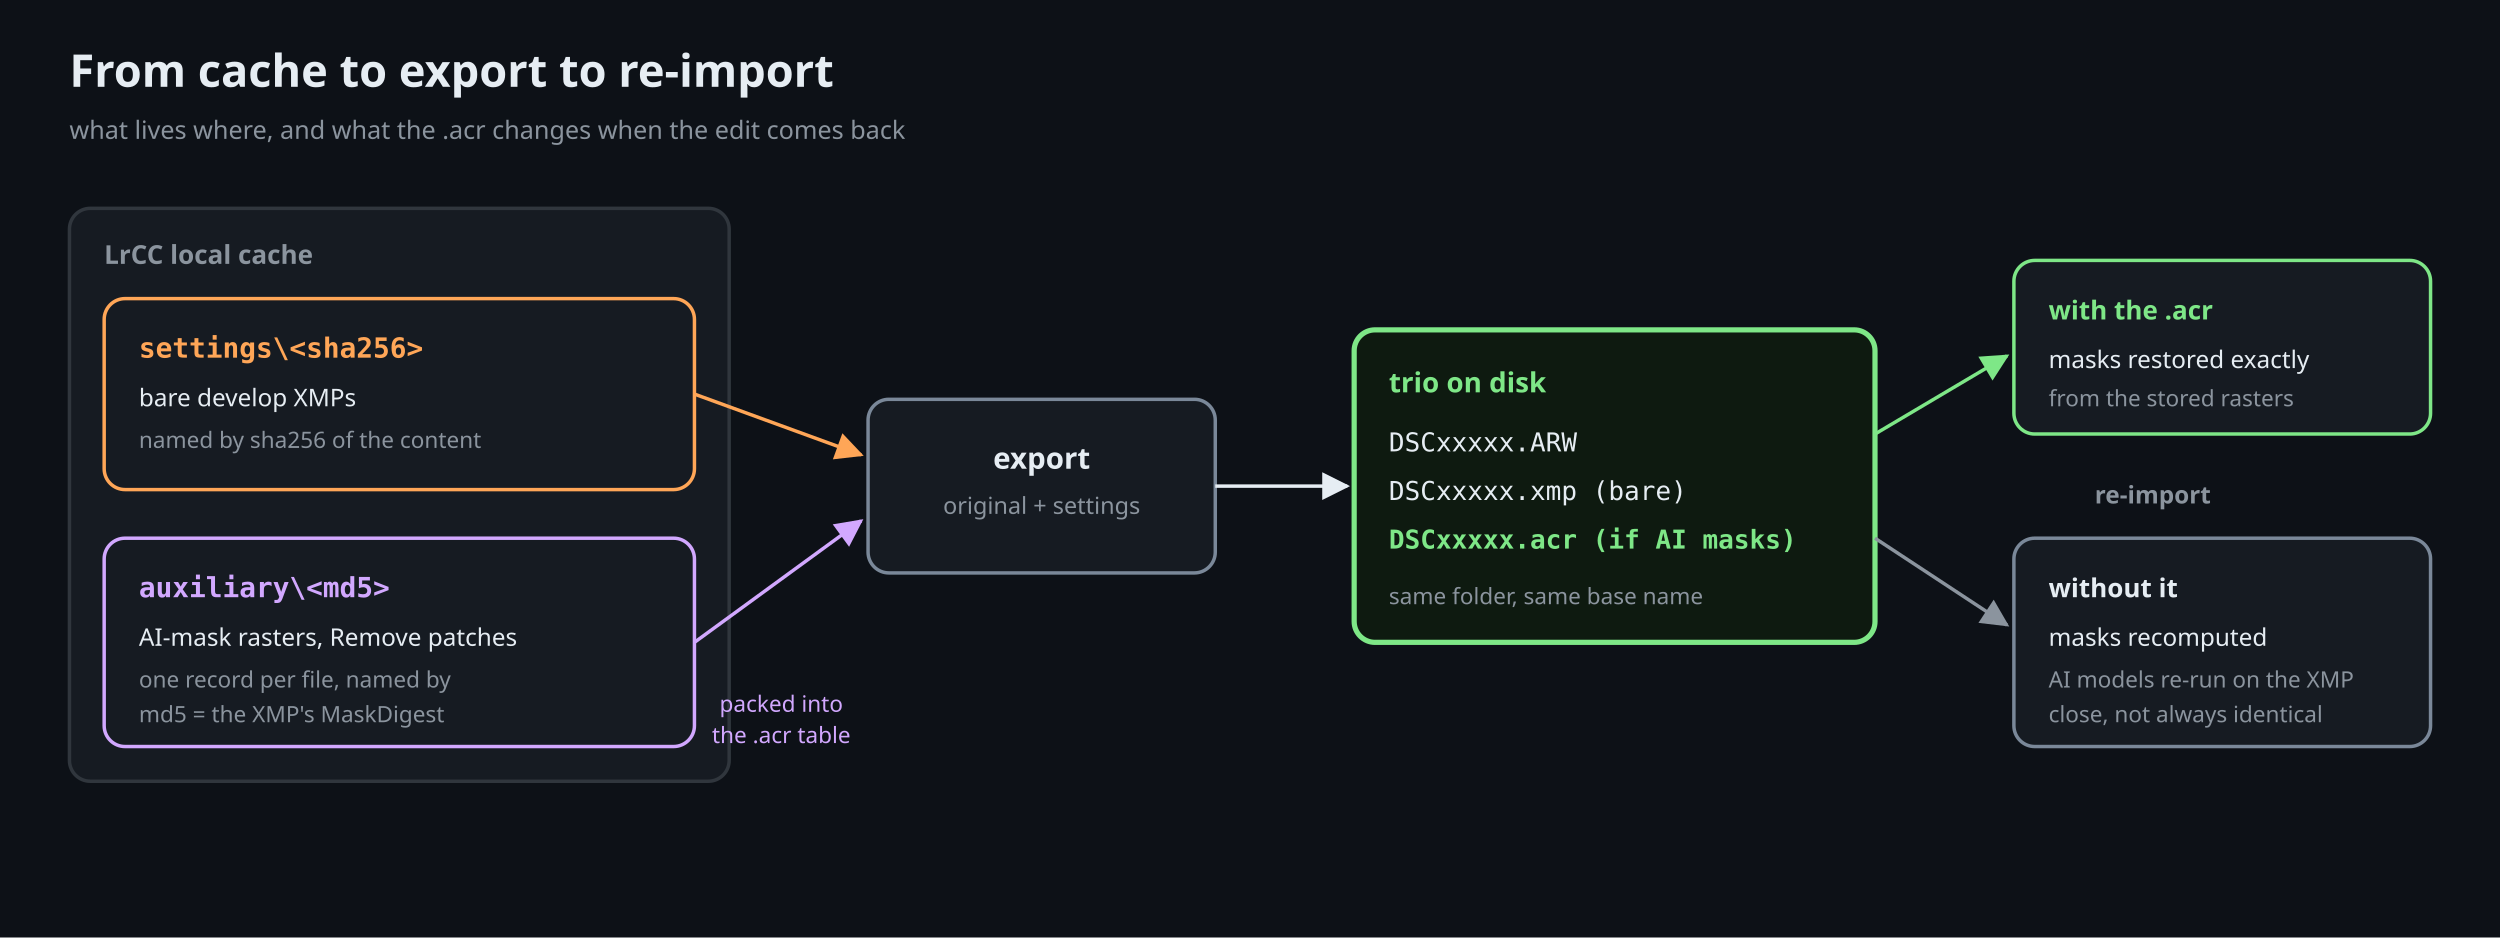
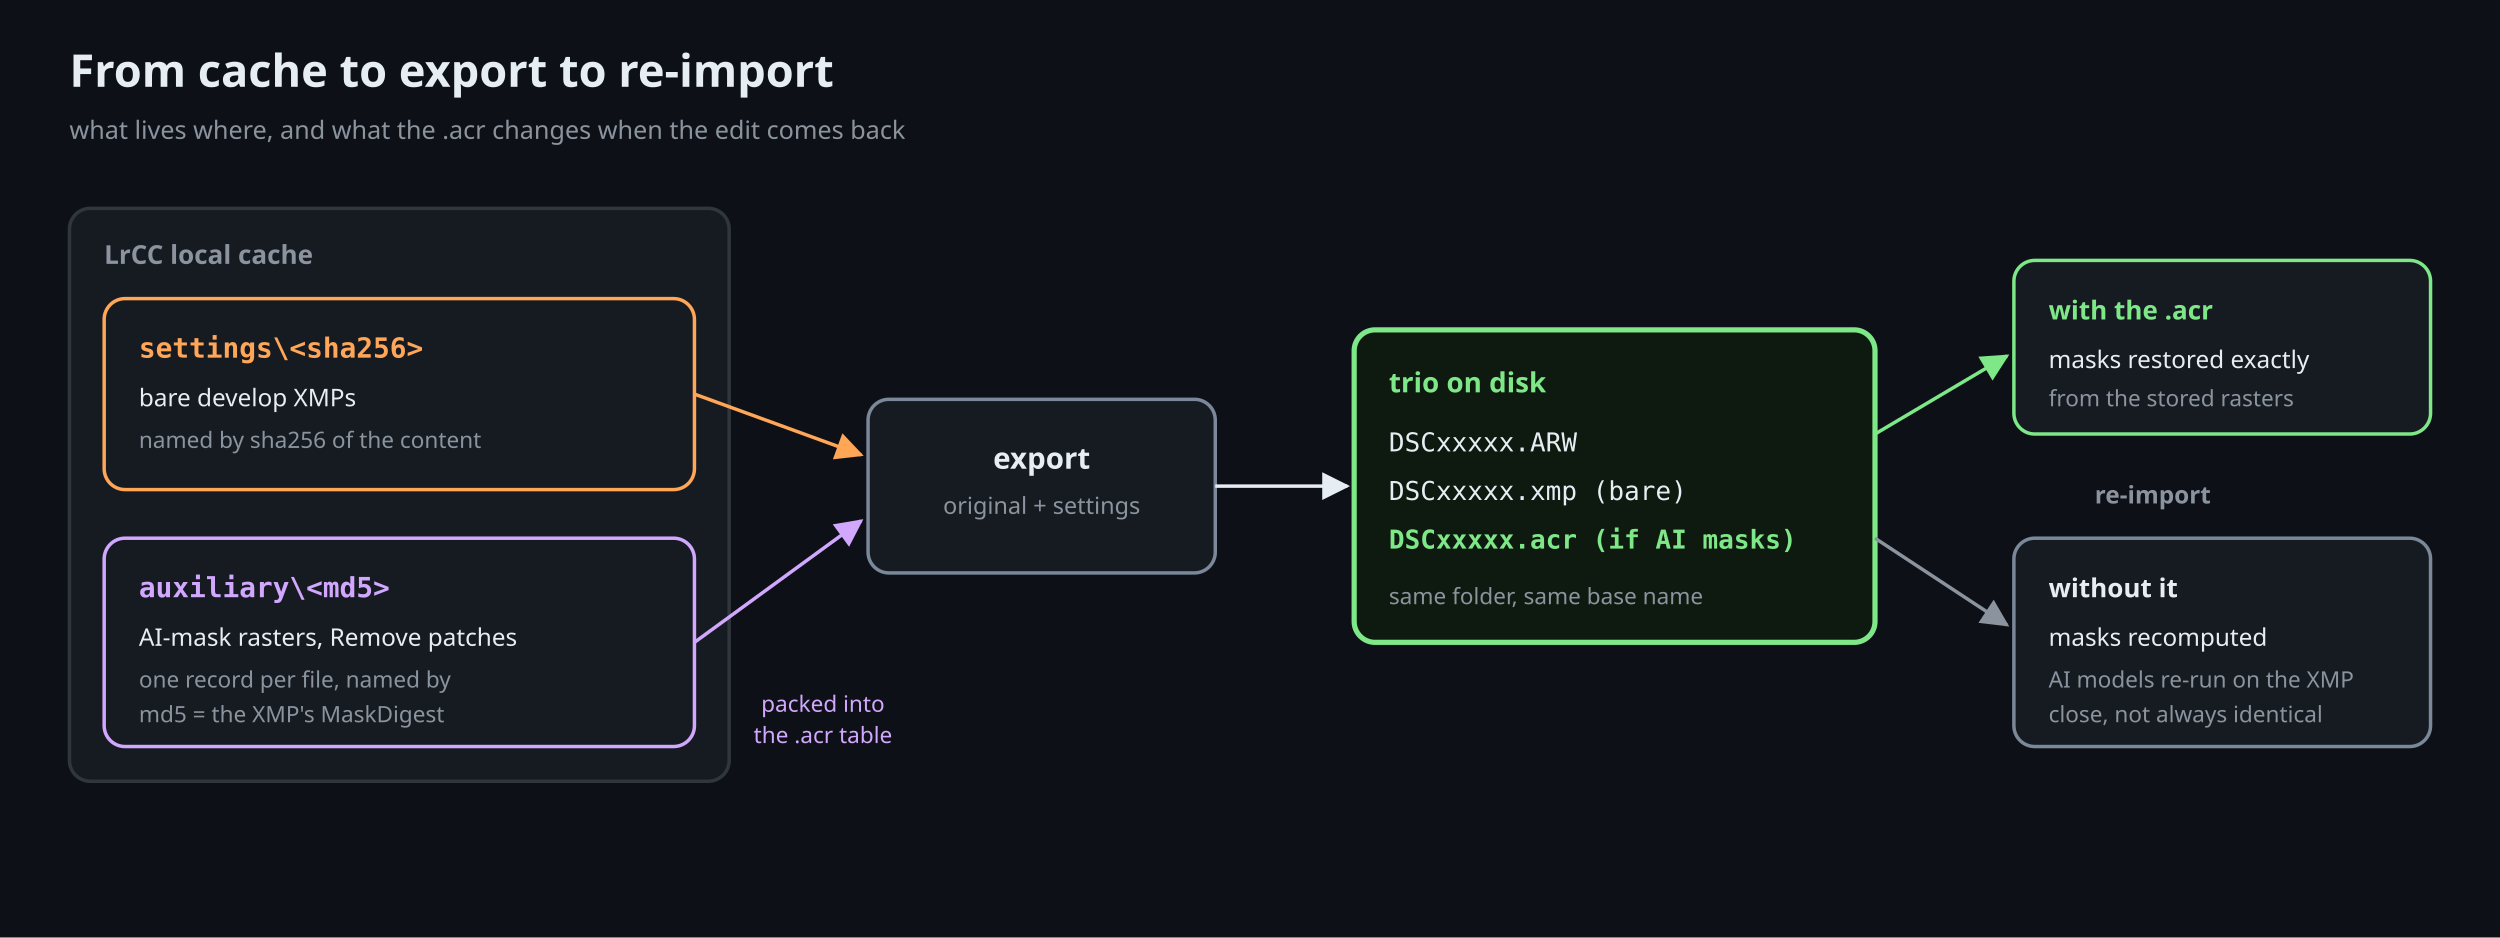
<svg xmlns="http://www.w3.org/2000/svg" width="1440" height="540" viewBox="0 0 1440 540" font-family="'Segoe UI', sans-serif">
  <rect width="1440" height="540" fill="#0d1117" />
  <defs>
    <marker id="at" viewBox="0 0 10 10" refX="9" refY="5" markerWidth="8" markerHeight="8" orient="auto-start-reverse">
      <path d="M 0 0 L 10 5 L 0 10 z" fill="#e6edf3" />
    </marker>
    <marker id="ao" viewBox="0 0 10 10" refX="9" refY="5" markerWidth="8" markerHeight="8" orient="auto-start-reverse">
      <path d="M 0 0 L 10 5 L 0 10 z" fill="#ffa657" />
    </marker>
    <marker id="ag" viewBox="0 0 10 10" refX="9" refY="5" markerWidth="8" markerHeight="8" orient="auto-start-reverse">
      <path d="M 0 0 L 10 5 L 0 10 z" fill="#7ee787" />
    </marker>
    <marker id="ap" viewBox="0 0 10 10" refX="9" refY="5" markerWidth="8" markerHeight="8" orient="auto-start-reverse">
      <path d="M 0 0 L 10 5 L 0 10 z" fill="#d2a8ff" />
    </marker>
    <marker id="ad" viewBox="0 0 10 10" refX="9" refY="5" markerWidth="8" markerHeight="8" orient="auto-start-reverse">
      <path d="M 0 0 L 10 5 L 0 10 z" fill="#8b949e" />
    </marker>
    <marker id="ab" viewBox="0 0 10 10" refX="9" refY="5" markerWidth="8" markerHeight="8" orient="auto-start-reverse">
      <path d="M 0 0 L 10 5 L 0 10 z" fill="#58a6ff" />
    </marker>
  </defs>
  <text x="40" y="50" font-size="26" fill="#e6edf3" font-family="'Segoe UI', sans-serif" font-weight="bold" text-anchor="start">From cache to export to re-import</text>
  <text x="40" y="80" font-size="14.5" fill="#8b949e" font-family="'Segoe UI', sans-serif" font-weight="normal" text-anchor="start">what lives where, and what the .acr changes when the edit comes back</text>
  <rect x="40" y="120" width="380" height="330" rx="12" fill="#161b22" stroke="#30363d" stroke-width="2" />
  <text x="60" y="152" font-size="15" fill="#8b949e" font-family="'Segoe UI', sans-serif" font-weight="bold" text-anchor="start">LrCC local cache</text>
  <rect x="60" y="172" width="340" height="110" rx="12" fill="#161b22" stroke="#ffa657" stroke-width="2" />
  <text x="80" y="206" font-size="16" fill="#ffa657" font-family="Consolas, 'Cascadia Mono', monospace" font-weight="bold" text-anchor="start">settings\&lt;sha256&gt;</text>
  <text x="80" y="234" font-size="14" fill="#e6edf3" font-family="'Segoe UI', sans-serif" font-weight="normal" text-anchor="start">bare develop XMPs</text>
  <text x="80" y="258" font-size="13" fill="#8b949e" font-family="'Segoe UI', sans-serif" font-weight="normal" text-anchor="start">named by sha256 of the content</text>
  <rect x="60" y="310" width="340" height="120" rx="12" fill="#161b22" stroke="#d2a8ff" stroke-width="2" />
  <text x="80" y="344" font-size="16" fill="#d2a8ff" font-family="Consolas, 'Cascadia Mono', monospace" font-weight="bold" text-anchor="start">auxiliary\&lt;md5&gt;</text>
  <text x="80" y="372" font-size="14" fill="#e6edf3" font-family="'Segoe UI', sans-serif" font-weight="normal" text-anchor="start">AI-mask rasters, Remove patches</text>
  <text x="80" y="396" font-size="13" fill="#8b949e" font-family="'Segoe UI', sans-serif" font-weight="normal" text-anchor="start">one record per file, named by</text>
  <text x="80" y="416" font-size="13" fill="#8b949e" font-family="'Segoe UI', sans-serif" font-weight="normal" text-anchor="start">md5 = the XMP's MaskDigest</text>
  <rect x="500" y="230" width="200" height="100" rx="12" fill="#161b22" stroke="#7A8899" stroke-width="2" />
  <text x="600" y="270" font-size="17" fill="#e6edf3" font-family="'Segoe UI', sans-serif" font-weight="bold" text-anchor="middle">export</text>
  <text x="600" y="296" font-size="13.5" fill="#8b949e" font-family="'Segoe UI', sans-serif" font-weight="normal" text-anchor="middle">original + settings</text>
  <line x1="400" y1="227" x2="496" y2="262" stroke="#ffa657" stroke-width="2" marker-end="url(#ao)" />
  <line x1="400" y1="370" x2="496" y2="300" stroke="#d2a8ff" stroke-width="2" marker-end="url(#ap)" />
-   <text x="450" y="410" font-size="13" fill="#d2a8ff" font-family="'Segoe UI', sans-serif" font-weight="normal" text-anchor="middle">packed into</text>
-   <text x="450" y="428" font-size="13" fill="#d2a8ff" font-family="'Segoe UI', sans-serif" font-weight="normal" text-anchor="middle">the .acr table</text>
+   <text x="474" y="410" font-size="13" fill="#d2a8ff" font-family="'Segoe UI', sans-serif" font-weight="normal" text-anchor="middle">packed into</text>
+   <text x="474" y="428" font-size="13" fill="#d2a8ff" font-family="'Segoe UI', sans-serif" font-weight="normal" text-anchor="middle">the .acr table</text>
  <rect x="780" y="190" width="300" height="180" rx="12" fill="#0e1a10" stroke="#7ee787" stroke-width="3" />
  <text x="800" y="226" font-size="16" fill="#7ee787" font-family="'Segoe UI', sans-serif" font-weight="bold" text-anchor="start">trio on disk</text>
  <text x="800" y="260" font-size="15" fill="#e6edf3" font-family="Consolas, 'Cascadia Mono', monospace" font-weight="normal" text-anchor="start">DSCxxxxx.ARW</text>
  <text x="800" y="288" font-size="15" fill="#e6edf3" font-family="Consolas, 'Cascadia Mono', monospace" font-weight="normal" text-anchor="start">DSCxxxxx.xmp  (bare)</text>
  <text x="800" y="316" font-size="15" fill="#7ee787" font-family="Consolas, 'Cascadia Mono', monospace" font-weight="bold" text-anchor="start">DSCxxxxx.acr  (if AI masks)</text>
  <text x="800" y="348" font-size="13" fill="#8b949e" font-family="'Segoe UI', sans-serif" font-weight="normal" text-anchor="start">same folder, same base name</text>
  <line x1="700" y1="280" x2="776" y2="280" stroke="#e6edf3" stroke-width="2" marker-end="url(#at)" />
  <rect x="1160" y="150" width="240" height="100" rx="12" fill="#161b22" stroke="#7ee787" stroke-width="2" />
  <text x="1180" y="184" font-size="15" fill="#7ee787" font-family="'Segoe UI', sans-serif" font-weight="bold" text-anchor="start">with the .acr</text>
  <text x="1180" y="212" font-size="14" fill="#e6edf3" font-family="'Segoe UI', sans-serif" font-weight="normal" text-anchor="start">masks restored exactly</text>
  <text x="1180" y="234" font-size="13" fill="#8b949e" font-family="'Segoe UI', sans-serif" font-weight="normal" text-anchor="start">from the stored rasters</text>
  <rect x="1160" y="310" width="240" height="120" rx="12" fill="#161b22" stroke="#7A8899" stroke-width="2" />
  <text x="1180" y="344" font-size="15" fill="#e6edf3" font-family="'Segoe UI', sans-serif" font-weight="bold" text-anchor="start">without it</text>
  <text x="1180" y="372" font-size="14" fill="#e6edf3" font-family="'Segoe UI', sans-serif" font-weight="normal" text-anchor="start">masks recomputed</text>
  <text x="1180" y="396" font-size="13" fill="#8b949e" font-family="'Segoe UI', sans-serif" font-weight="normal" text-anchor="start">AI models re-run on the XMP</text>
  <text x="1180" y="416" font-size="13" fill="#8b949e" font-family="'Segoe UI', sans-serif" font-weight="normal" text-anchor="start">close, not always identical</text>
  <line x1="1080" y1="250" x2="1156" y2="205" stroke="#7ee787" stroke-width="2" marker-end="url(#ag)" />
  <line x1="1080" y1="310" x2="1156" y2="360" stroke="#8b949e" stroke-width="2" marker-end="url(#ad)" />
  <text x="1240" y="290" font-size="14" fill="#8b949e" font-family="'Segoe UI', sans-serif" font-weight="bold" text-anchor="middle">re-import</text>
</svg>
